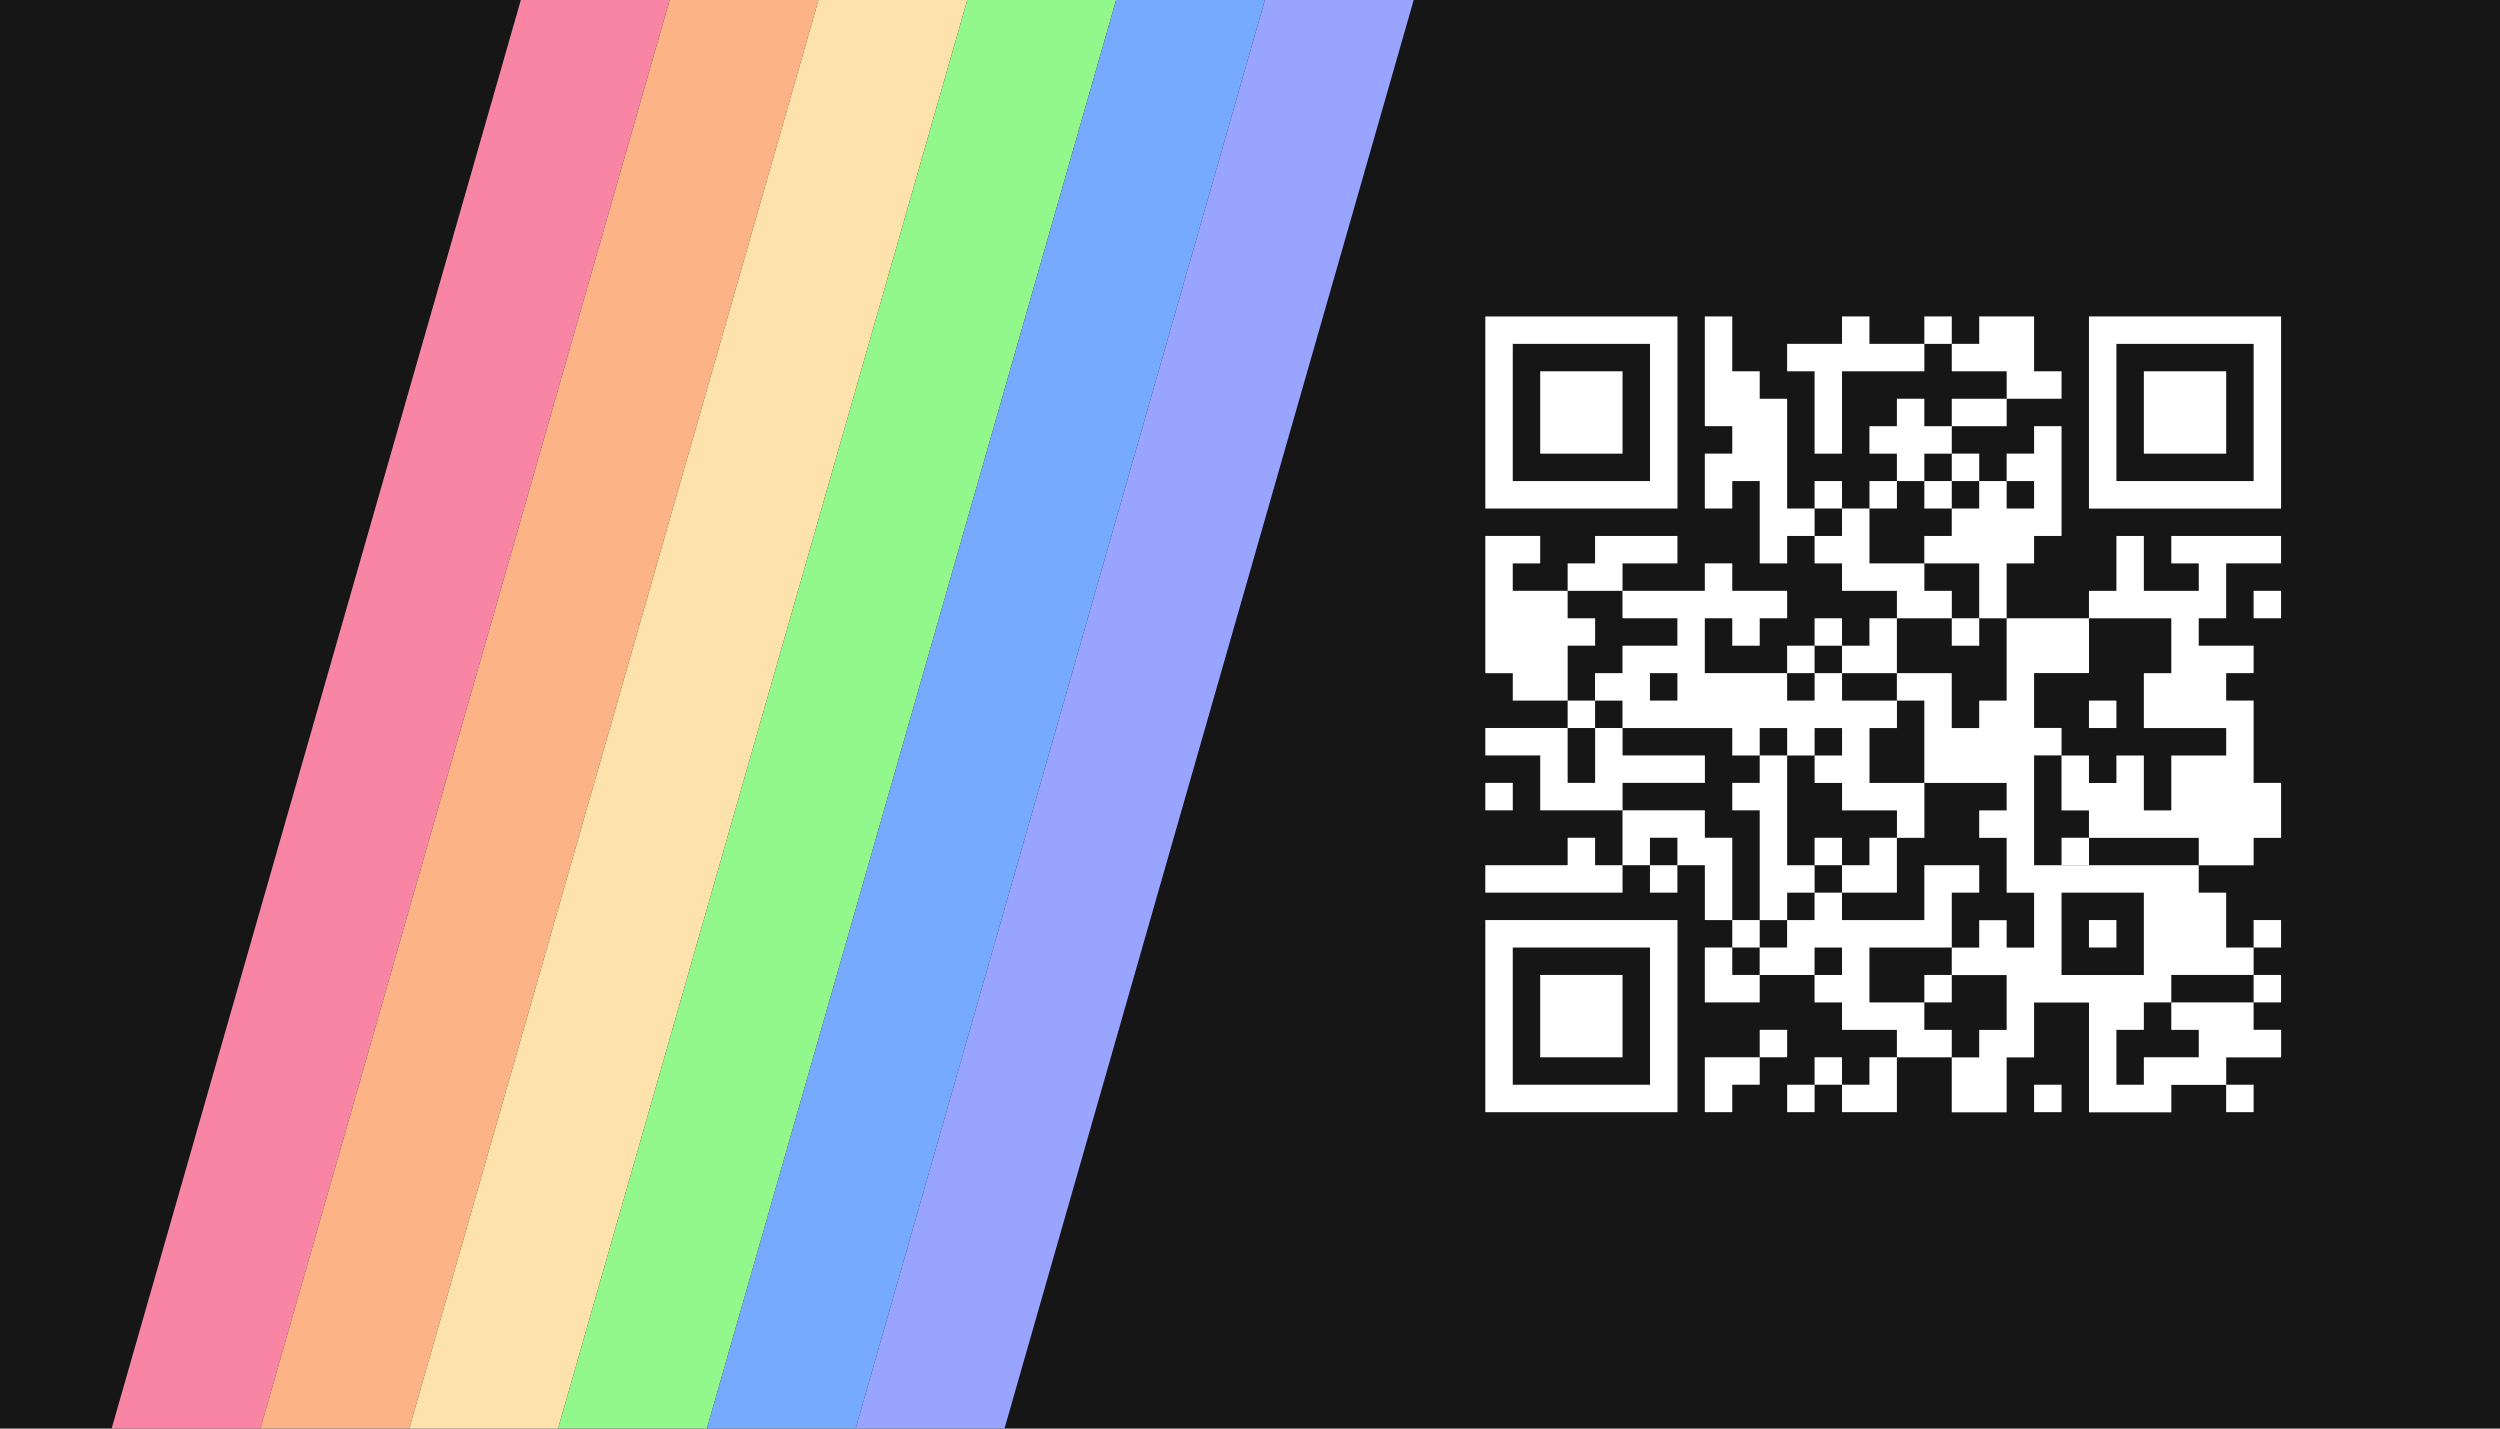
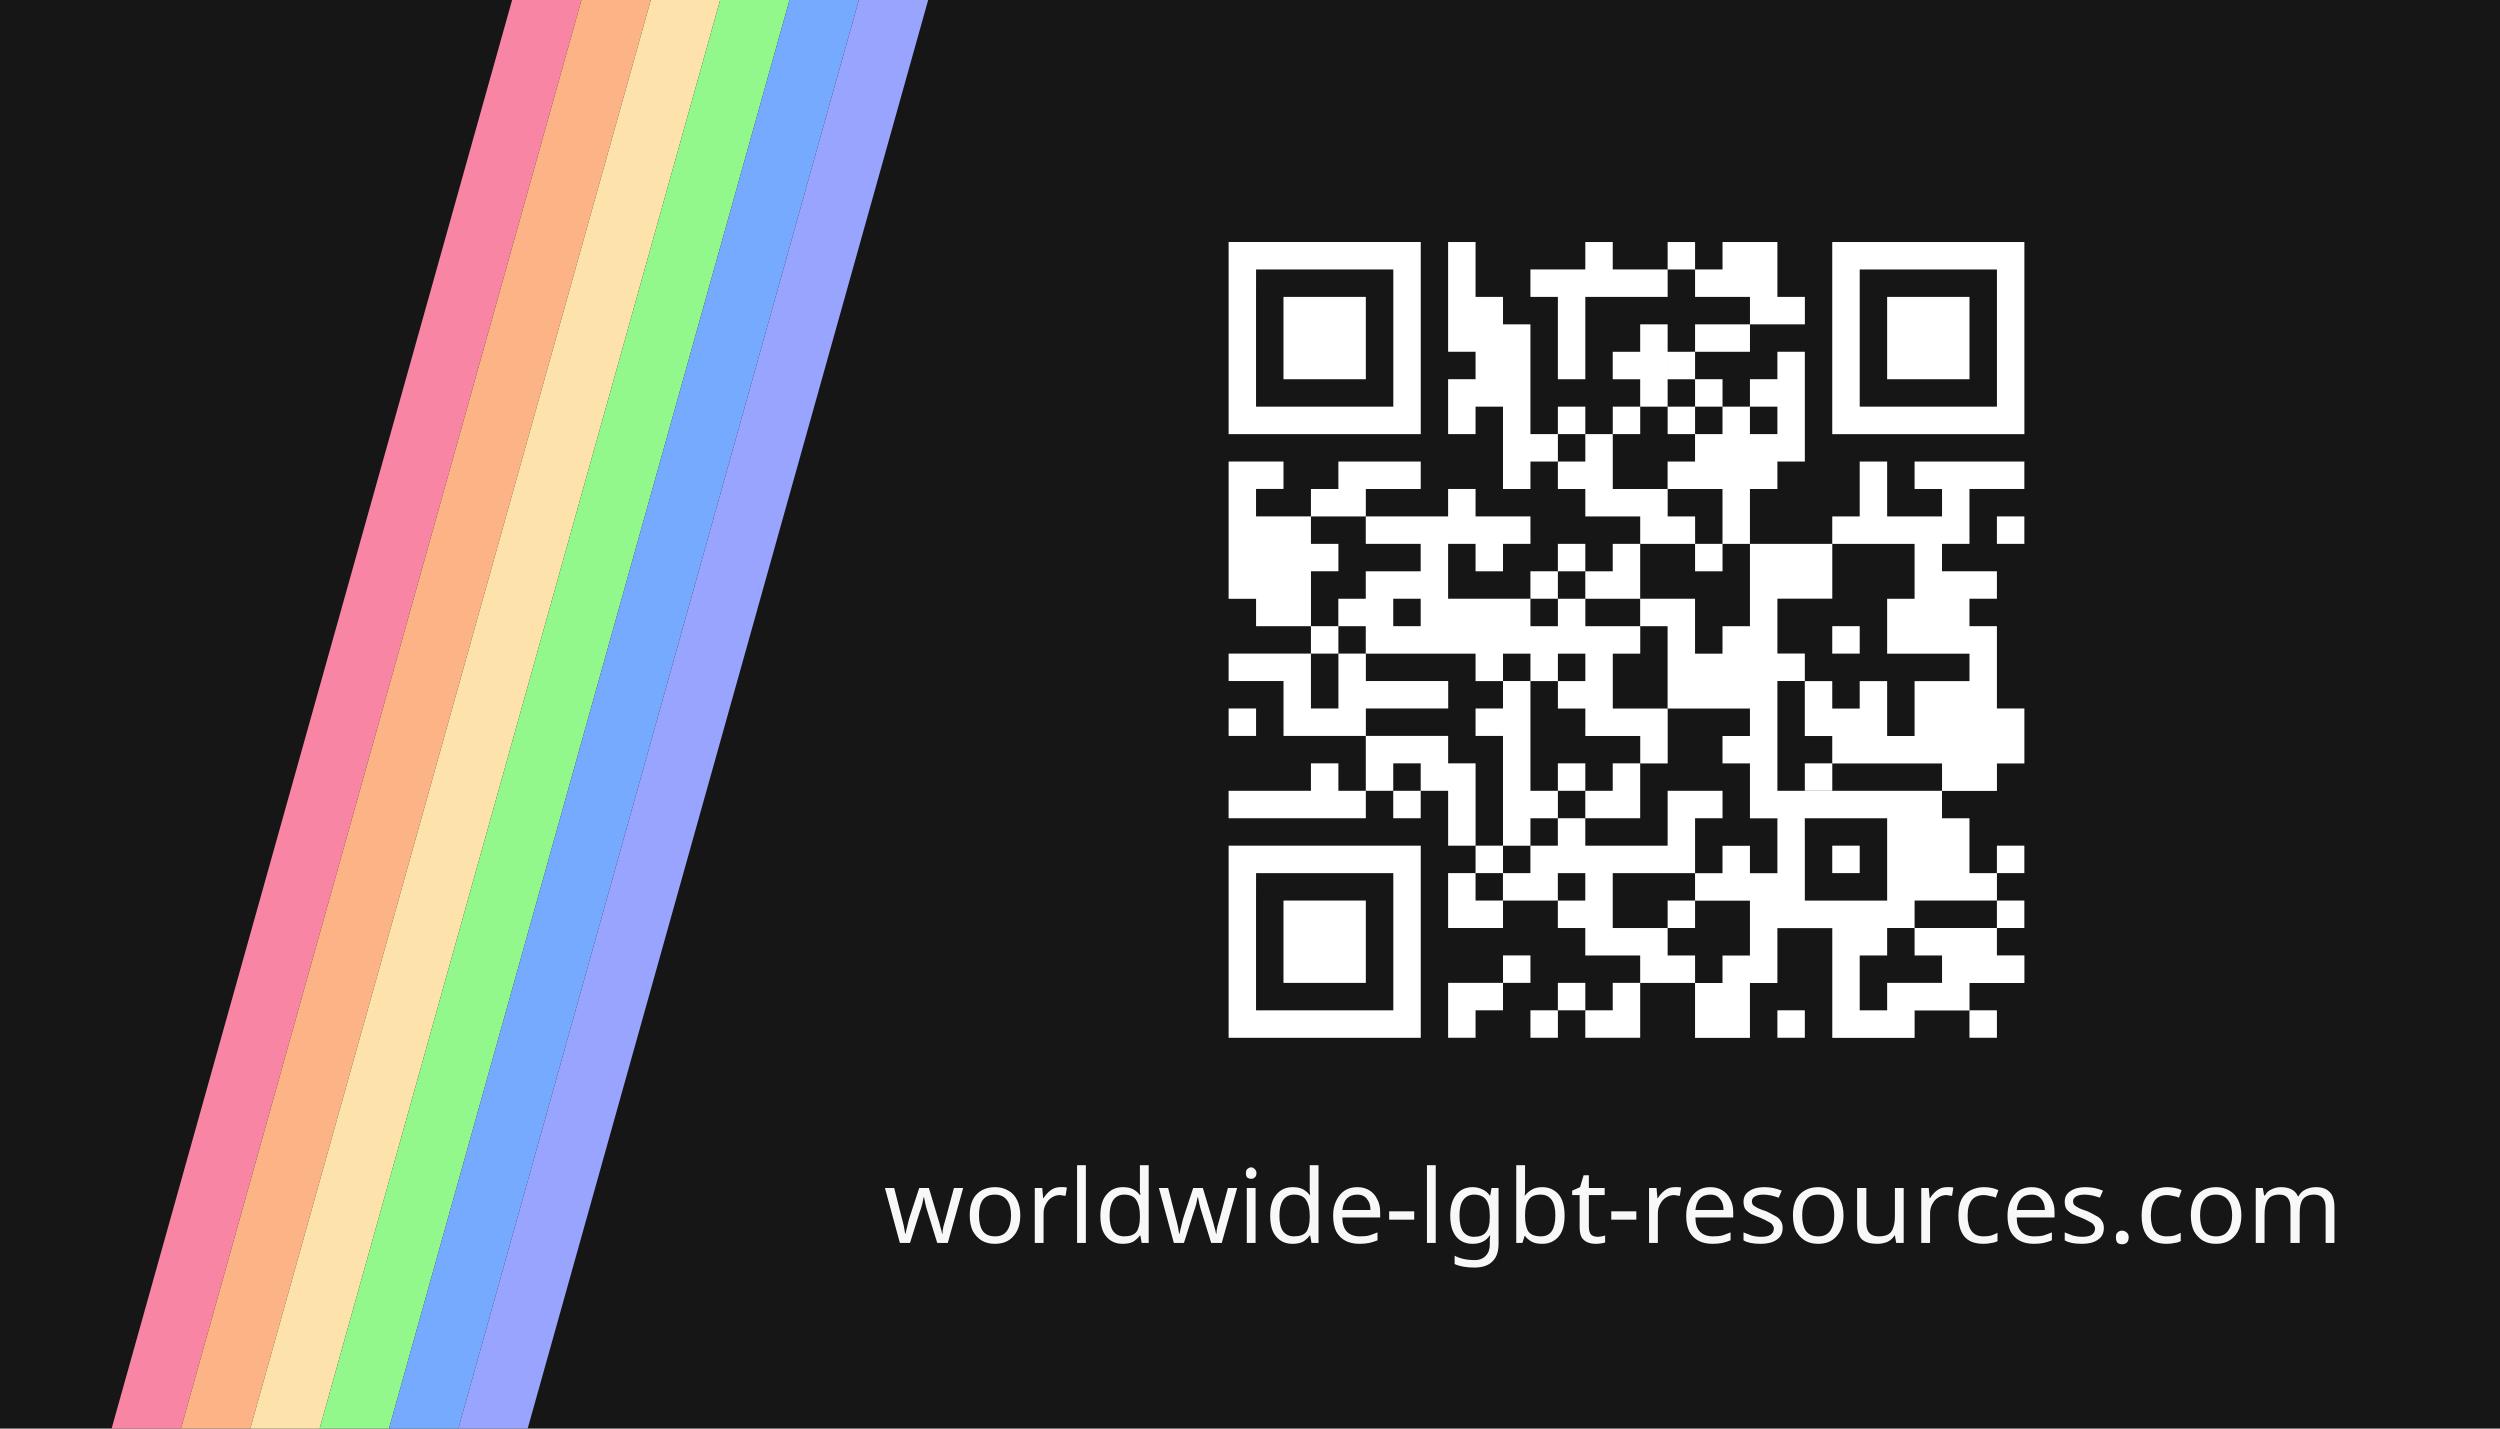
<svg xmlns="http://www.w3.org/2000/svg" width="336" height="192" viewBox="0 0 88.9 50.8" version="1.1" id="svg1" xml:space="preserve">
  <defs id="defs1" />
  <g id="layer1">
    <rect style="fill:#161616;stroke-width:0.265;stroke-linecap:round;stroke-linejoin:round;paint-order:stroke markers fill;fill-opacity:1" id="rect3" width="88.9" height="50.8" x="0" y="0" />
-     <path style="fill:#f985a5;fill-opacity:1;stroke:none;stroke-width:0.265px;stroke-linecap:butt;stroke-linejoin:miter;stroke-opacity:1" d="M 23.812,5.6706054e-7 H 18.521 L 3.969,50.8 h 5.292 z" id="path3" />
-     <path style="fill:#fcb385;fill-opacity:1;stroke:none;stroke-width:0.265px;stroke-linecap:butt;stroke-linejoin:miter;stroke-opacity:1" d="M 29.104,7.0000001e-7 H 23.812 L 9.26,50.8 h 5.292 z" id="path3-1" />
-     <path style="fill:#fde3ab;fill-opacity:1;stroke:none;stroke-width:0.265px;stroke-linecap:butt;stroke-linejoin:miter;stroke-opacity:1" d="M 34.396,8e-7 H 29.104 L 14.552,50.8 h 5.292 z" id="path3-6" />
-     <path style="fill:#93f88c;fill-opacity:1;stroke:none;stroke-width:0.265px;stroke-linecap:butt;stroke-linejoin:miter;stroke-opacity:1" d="M 39.688,1e-6 H 34.396 L 19.844,50.8 h 5.292 z" id="path3-4" />
-     <path style="fill:#75aaff;fill-opacity:1;stroke:none;stroke-width:0.265px;stroke-linecap:butt;stroke-linejoin:miter;stroke-opacity:1" d="M 44.979,1.6370605e-6 H 39.688 L 25.135,50.8 h 5.292 z" id="path3-3" />
-     <path style="fill:#99a4ff;fill-opacity:1;stroke:none;stroke-width:0.265px;stroke-linecap:butt;stroke-linejoin:miter;stroke-opacity:1" d="M 50.271,1.6e-6 H 44.979 L 30.427,50.8 h 5.292 z" id="path3-3-9" />
-     <g id="g51" transform="translate(2.811365,6.656441)">
+     <g id="g51" transform="translate(-6.317097,4.010608)">
      <path d="m 50.007,4.596 v 0.976 0.976 0.976 0.976 0.976 0.976 0.976 h 0.976 0.976 0.976 0.976 0.976 0.976 0.976 V 10.45 9.474 8.498 7.523 6.547 5.571 4.596 H 55.861 54.885 53.91 52.934 51.958 50.982 Z m 0.976,0.976 h 0.976 0.976 0.976 0.976 0.976 V 6.547 7.523 8.498 9.474 10.45 H 54.885 53.91 52.934 51.958 50.982 V 9.474 8.498 7.523 6.547 Z" style="fill:#ffffff;fill-opacity:1;stroke-width:0.202;stroke-linecap:round;stroke-linejoin:round;paint-order:stroke markers fill" id="path8" />
      <path d="m 51.958,6.547 v 0.976 0.976 0.976 h 0.976 0.976 0.976 V 8.498 7.523 6.547 H 53.91 52.934 Z" style="fill:#ffffff;fill-opacity:1;stroke-width:0.202;stroke-linecap:round;stroke-linejoin:round;paint-order:stroke markers fill" id="path9" />
      <path d="M 62.691,4.596 V 5.571 H 61.715 60.739 V 6.547 h 0.976 v 0.976 0.976 0.976 h 0.976 V 8.498 7.523 6.547 h 0.976 0.976 0.976 V 5.571 H 64.642 63.666 V 4.596 Z" style="fill:#ffffff;fill-opacity:1;stroke-width:0.202;stroke-linecap:round;stroke-linejoin:round;paint-order:stroke markers fill" id="path22" />
      <path d="M 67.57,4.596 V 5.571 H 66.594 V 6.547 h 0.976 0.976 v 0.976 h 0.976 0.976 V 6.547 H 69.521 V 5.571 4.596 h -0.976 z" style="fill:#ffffff;fill-opacity:1;stroke-width:0.202;stroke-linecap:round;stroke-linejoin:round;paint-order:stroke markers fill" id="path23" />
      <path d="m 64.642,7.523 v 0.976 h -0.976 v 0.976 h 0.976 v 0.976 h 0.976 V 9.474 h -3.84e-4 V 8.498 h 3.84e-4 V 7.523 Z m 0.976,0.976 v 0.976 h 0.976 V 8.498 Z" style="fill:#ffffff;fill-opacity:1;stroke-width:0.202;stroke-linecap:round;stroke-linejoin:round;paint-order:stroke markers fill" id="path45" />
      <path d="m 66.594,7.523 v 0.976 h 0.976 0.976 V 7.523 h -0.976 z" style="fill:#ffffff;fill-opacity:1;stroke-width:0.202;stroke-linecap:round;stroke-linejoin:round;paint-order:stroke markers fill" id="path46" />
      <path d="m 69.521,8.498 v 0.976 h -0.976 v 0.976 h 0.976 v 0.976 h -0.976 v -0.976 h -0.976 v 0.976 h -0.976 v 0.976 h -0.976 v 0.976 h 0.976 0.976 v 0.976 0.976 h 0.976 v -0.976 -0.976 h 0.976 v -0.976 h 0.976 V 11.426 10.45 9.474 8.498 Z" style="fill:#ffffff;fill-opacity:1;stroke-width:0.202;stroke-linecap:round;stroke-linejoin:round;paint-order:stroke markers fill" id="path49" />
      <path d="m 62.691,11.426 v 0.976 h -0.976 v 0.976 h 0.976 v 0.976 h 0.976 0.976 v 0.976 h 0.976 3.84e-4 0.976 v -0.976 h -0.976 v -0.976 h -0.976 -0.976 v -0.976 -0.976 z" style="fill:#ffffff;fill-opacity:1;stroke-width:0.202;stroke-linecap:round;stroke-linejoin:round;paint-order:stroke markers fill" id="path50" />
      <rect style="fill:#ffffff;fill-opacity:1;stroke-width:0.202;stroke-linecap:round;stroke-linejoin:round;paint-order:stroke markers fill" id="rect1-7-8-28-98-074" width="0.976" height="0.976" x="66.594" y="15.329" />
      <rect style="fill:#ffffff;fill-opacity:1;stroke-width:0.202;stroke-linecap:round;stroke-linejoin:round;paint-order:stroke markers fill" id="rect1-7-8-28-98-07" width="0.976" height="0.976" x="66.594" y="9.474" />
      <rect style="fill:#ffffff;fill-opacity:1;stroke-width:0.202;stroke-linecap:round;stroke-linejoin:round;paint-order:stroke markers fill" id="rect1-7-8-28-98-8" width="0.976" height="0.976" x="65.618" y="10.45" />
      <rect style="fill:#ffffff;fill-opacity:1;stroke-width:0.202;stroke-linecap:round;stroke-linejoin:round;paint-order:stroke markers fill" id="rect1-7-8-28-98-0" width="0.976" height="0.976" x="63.667" y="10.45" />
      <rect style="fill:#ffffff;fill-opacity:1;stroke-width:0.202;stroke-linecap:round;stroke-linejoin:round;paint-order:stroke markers fill" id="rect1-7-8-28-60" width="0.976" height="0.976" x="65.618" y="4.596" />
      <rect style="fill:#ffffff;fill-opacity:1;stroke-width:0.202;stroke-linecap:round;stroke-linejoin:round;paint-order:stroke markers fill" id="rect1-7-8-28-94" width="0.976" height="0.976" x="61.715" y="10.45" />
      <path d="M 57.812,4.596 V 5.571 6.547 7.523 8.498 h 0.976 v 0.976 h -0.976 v 0.976 0.976 h 0.976 v -0.976 h 0.976 v 0.976 0.976 0.976 h 0.976 v -0.976 h 0.976 V 11.426 H 60.739 V 10.45 9.474 8.498 7.523 H 59.764 V 6.547 H 58.788 V 5.571 4.596 Z" style="fill:#ffffff;fill-opacity:1;stroke-width:0.202;stroke-linecap:round;stroke-linejoin:round;paint-order:stroke markers fill" id="path15" />
      <path d="m 50.007,26.061 v 0.976 0.976 0.976 0.976 0.976 0.976 0.976 h 0.976 0.976 0.976 0.976 0.976 0.976 0.976 V 31.916 30.94 29.964 28.989 28.013 27.037 26.061 H 55.861 54.885 53.91 52.934 51.958 50.982 Z m 0.976,0.976 h 0.976 0.976 0.976 0.976 0.976 v 0.976 0.976 0.976 0.976 0.976 H 54.885 53.91 52.934 51.958 50.982 v -0.976 -0.976 -0.976 -0.976 z" style="fill:#ffffff;fill-opacity:1;stroke-width:0.202;stroke-linecap:round;stroke-linejoin:round;paint-order:stroke markers fill" id="path12" />
      <path d="m 51.958,28.013 v 0.976 0.976 0.976 h 0.976 0.976 0.976 V 29.964 28.989 28.013 H 53.91 52.934 Z" style="fill:#ffffff;fill-opacity:1;stroke-width:0.202;stroke-linecap:round;stroke-linejoin:round;paint-order:stroke markers fill" id="path13" />
      <path d="m 71.472,4.596 v 0.976 0.976 0.976 0.976 0.976 0.976 0.976 h 0.976 0.976 0.976 0.976 0.976 0.976 0.976 V 10.45 9.474 8.498 7.523 6.547 5.571 4.596 H 77.327 76.351 75.375 74.4 73.424 72.448 Z m 0.976,0.976 h 0.976 0.976 0.976 0.976 0.976 V 6.547 7.523 8.498 9.474 10.45 H 76.351 75.375 74.4 73.424 72.448 V 9.474 8.498 7.523 6.547 Z" style="fill:#ffffff;fill-opacity:1;stroke-width:0.202;stroke-linecap:round;stroke-linejoin:round;paint-order:stroke markers fill" id="path10" />
      <path d="m 73.424,6.547 v 0.976 0.976 0.976 h 0.976 0.976 0.976 V 8.498 7.523 6.547 h -0.976 -0.976 z" style="fill:#ffffff;fill-opacity:1;stroke-width:0.202;stroke-linecap:round;stroke-linejoin:round;paint-order:stroke markers fill" id="path11" />
      <path d="m 72.448,12.402 v 0.976 0.976 H 71.472 v 0.976 h 0.976 0.976 0.976 v 0.976 0.976 h -0.976 v 0.976 0.976 h 0.976 0.976 0.976 v 0.976 h -0.976 -0.976 v 0.976 0.976 h -0.976 v -0.976 -0.976 h -0.976 v 0.976 H 71.472 v -0.976 h -0.976 v 0.976 0.976 h 0.976 v 0.976 h 0.976 0.976 0.976 0.976 v 0.976 h 0.976 0.976 v -0.976 h 0.976 V 22.158 21.183 H 77.327 V 20.207 19.231 18.256 H 76.351 v -0.976 h 0.976 V 16.304 H 76.351 75.375 V 15.329 H 76.351 v -0.976 -0.976 h 0.976 0.976 V 12.402 H 77.327 76.351 75.375 74.4 v 0.976 h 0.976 v 0.976 h -0.976 -0.976 v -0.976 -0.976 z" style="fill:#ffffff;fill-opacity:1;stroke-width:0.202;stroke-linecap:round;stroke-linejoin:round;paint-order:stroke markers fill" id="path24" />
      <rect style="fill:#ffffff;fill-opacity:1;stroke-width:0.202;stroke-linecap:round;stroke-linejoin:round;paint-order:stroke markers fill" id="rect1-7-8-28-98-40-3" width="0.976" height="0.976" x="70.497" y="23.134" />
      <path d="m 68.545,15.329 v 0.976 0.976 0.976 h -0.976 v 0.976 h -0.976 v -0.976 -0.976 h -0.976 -0.976 v 0.976 h 0.976 v 0.976 0.976 0.976 h 0.976 0.976 0.976 v 0.976 h -0.976 v 0.976 h 0.976 v 0.976 0.976 h 0.976 v 0.976 0.976 h -0.976 v -0.976 h -0.976 v 0.976 h -0.976 v 0.976 h 0.976 0.976 v 0.976 0.976 h -0.976 v 0.976 h -0.976 v 0.976 0.976 h 0.976 0.976 v -0.976 -0.976 h 0.976 v -0.976 -0.976 h 0.976 0.976 v 0.976 0.976 0.976 0.976 h 0.976 0.976 0.976 v -0.976 h 0.976 0.976 v -0.976 h 0.976 0.976 V 29.964 H 77.327 V 28.989 H 76.351 75.375 74.4 v 0.976 h 0.976 v 0.976 h -0.976 -0.976 v 0.976 h -0.976 v -0.976 -0.976 h 0.976 v -0.976 h 0.976 v -0.976 h 0.976 0.976 0.976 V 27.037 H 76.351 V 26.061 25.086 H 75.375 V 24.11 H 74.4 73.424 72.448 71.472 70.497 69.521 v -0.976 -0.976 -0.976 -0.976 h 0.976 v -0.976 h -0.976 v -0.976 -0.976 h 0.976 0.976 V 16.304 15.329 h -0.976 -0.976 z m 1.951,9.757 h 0.976 0.976 0.976 v 0.976 0.976 0.976 H 72.448 71.472 70.497 v -0.976 -0.976 z" style="fill:#ffffff;fill-opacity:1;stroke-width:0.202;stroke-linecap:round;stroke-linejoin:round;paint-order:stroke markers fill" id="path34" />
      <rect style="fill:#ffffff;fill-opacity:1;stroke-width:0.202;stroke-linecap:round;stroke-linejoin:round;paint-order:stroke markers fill" id="rect1-7-8-28-98-703-6-6" width="0.976" height="0.976" x="61.715" y="23.134" />
      <path d="m 57.812,27.037 v 0.976 0.976 h 0.976 0.976 v -0.976 h -0.976 v -0.976 z" style="fill:#ffffff;fill-opacity:1;stroke-width:0.202;stroke-linecap:round;stroke-linejoin:round;paint-order:stroke markers fill" id="path18" />
      <rect style="fill:#ffffff;fill-opacity:1;stroke-width:0.202;stroke-linecap:round;stroke-linejoin:round;paint-order:stroke markers fill" id="rect1-7-8-28-98-74-7-0-6-8-5" width="0.976" height="0.976" x="58.788" y="26.061" />
      <path d="m 63.666,23.134 v 0.976 h -0.976 v 0.976 h 0.976 0.976 v -0.976 -0.976 z" style="fill:#ffffff;fill-opacity:1;stroke-width:0.202;stroke-linecap:round;stroke-linejoin:round;paint-order:stroke markers fill" id="path37" />
      <path d="m 65.618,24.11 v 0.976 0.976 h -0.976 -0.976 -0.976 v -0.976 h -0.976 v 0.976 h -0.976 v 0.976 h -0.976 v 0.976 h 0.976 0.976 v -0.976 h 0.976 v 0.976 h -0.976 v 0.976 h 0.976 v 0.976 h 0.976 0.976 v 0.976 h 0.976 0.976 v -0.976 h -0.976 v -0.976 h -0.976 -0.976 v -0.976 -0.976 h 0.976 0.976 0.976 v -0.976 -0.976 h 0.976 v -0.976 h -0.976 z" style="fill:#ffffff;fill-opacity:1;stroke-width:0.202;stroke-linecap:round;stroke-linejoin:round;paint-order:stroke markers fill" id="path36" />
      <path d="m 63.666,30.94 v 0.976 h -0.976 v 0.976 h 0.976 0.976 v -0.976 -0.976 z" style="fill:#ffffff;fill-opacity:1;stroke-width:0.202;stroke-linecap:round;stroke-linejoin:round;paint-order:stroke markers fill" id="path16" />
      <rect style="fill:#ffffff;fill-opacity:1;stroke-width:0.202;stroke-linecap:round;stroke-linejoin:round;paint-order:stroke markers fill" id="rect1-7-8-28-98-74-7-0-1-3-3" width="0.976" height="0.976" x="61.715" y="30.94" />
      <rect style="fill:#ffffff;fill-opacity:1;stroke-width:0.202;stroke-linecap:round;stroke-linejoin:round;paint-order:stroke markers fill" id="rect1-7-8-28-98-74-7-0-1-3-5" width="0.976" height="0.976" x="60.74" y="31.916" />
      <rect style="fill:#ffffff;fill-opacity:1;stroke-width:0.202;stroke-linecap:round;stroke-linejoin:round;paint-order:stroke markers fill" id="rect1-7-8-28-98-703-6-5-2-0-9" width="0.976" height="0.976" x="77.327" y="26.061" />
      <rect style="fill:#ffffff;fill-opacity:1;stroke-width:0.202;stroke-linecap:round;stroke-linejoin:round;paint-order:stroke markers fill" id="rect1-7-8-28-98-74-7-5-7-3-9-4" width="0.976" height="0.976" x="77.327" y="28.013" />
      <rect style="fill:#ffffff;fill-opacity:1;stroke-width:0.202;stroke-linecap:round;stroke-linejoin:round;paint-order:stroke markers fill" id="rect1-7-8-28-98-74-7-5-7-3-9-0-5" width="0.976" height="0.976" x="76.351" y="31.916" />
      <rect style="fill:#ffffff;fill-opacity:1;stroke-width:0.202;stroke-linecap:round;stroke-linejoin:round;paint-order:stroke markers fill" id="rect1-7-8-28-98-74-7-5-7-5-25-4-3" width="0.976" height="0.976" x="69.521" y="31.916" />
      <rect style="fill:#ffffff;fill-opacity:1;stroke-width:0.202;stroke-linecap:round;stroke-linejoin:round;paint-order:stroke markers fill" id="rect1-7-8-28-98-74-7-5-7-5-25-4-3-6" width="0.976" height="0.976" x="71.472" y="26.061" />
      <rect style="fill:#ffffff;fill-opacity:1;stroke-width:0.202;stroke-linecap:round;stroke-linejoin:round;paint-order:stroke markers fill" id="rect1-7-8-28-98-74-9-2-55-8-6" width="0.976" height="0.976" x="59.764" y="29.964" />
      <path d="m 50.007,19.231 v 0.976 h 0.976 0.976 v 0.976 0.976 h 0.976 0.976 0.976 v -0.976 h 0.976 0.976 0.976 v -0.976 h -0.976 -0.976 -0.976 v -0.976 h -0.976 v 0.976 0.976 H 52.934 v -0.976 -0.976 h -0.976 -0.976 z" style="fill:#ffffff;fill-opacity:1;stroke-width:0.202;stroke-linecap:round;stroke-linejoin:round;paint-order:stroke markers fill" id="path20" />
      <rect style="fill:#ffffff;fill-opacity:1;stroke-width:0.202;stroke-linecap:round;stroke-linejoin:round;paint-order:stroke markers fill" id="rect1-7-8-28-98-703-0-4-1" width="0.976" height="0.976" x="50.007" y="21.183" />
      <rect style="fill:#ffffff;fill-opacity:1;stroke-width:0.202;stroke-linecap:round;stroke-linejoin:round;paint-order:stroke markers fill" id="rect1-7-8-28-98-74-92-7-9" width="0.976" height="0.976" x="52.934" y="18.256" />
      <path d="m 52.934,23.134 v 0.976 h -0.976 -0.976 -0.976 v 0.976 h 0.976 0.976 0.976 0.976 0.976 v -0.976 h -0.976 v -0.976 z" style="fill:#ffffff;fill-opacity:1;stroke-width:0.202;stroke-linecap:round;stroke-linejoin:round;paint-order:stroke markers fill" id="path19" />
      <rect style="fill:#ffffff;fill-opacity:1;stroke-width:0.202;stroke-linecap:round;stroke-linejoin:round;paint-order:stroke markers fill" id="rect1-7-8-28-98-74-92-48-3" width="0.976" height="0.976" x="55.861" y="24.11" />
      <path d="m 54.885,22.158 v 0.976 0.976 h 0.976 v -0.976 h 0.976 v 0.976 h 0.976 v 0.976 0.976 h 0.976 v -0.976 -0.976 -0.976 h -0.976 v -0.976 h -0.976 -0.976 z" style="fill:#ffffff;fill-opacity:1;stroke-width:0.202;stroke-linecap:round;stroke-linejoin:round;paint-order:stroke markers fill" id="path51" />
      <path d="m 59.764,20.207 v 0.976 h -0.976 v 0.976 h 0.976 v 0.976 0.976 0.976 0.976 h 0.976 v -0.976 h 0.976 v -0.976 h -0.976 v -0.976 -0.976 -0.976 -0.976 z" style="fill:#ffffff;fill-opacity:1;stroke-width:0.202;stroke-linecap:round;stroke-linejoin:round;paint-order:stroke markers fill" id="path38" />
      <path d="m 53.91,12.402 v 0.976 H 52.934 v 0.976 h 0.976 0.976 v -0.976 h 0.976 0.976 v -0.976 h -0.976 -0.976 z" style="fill:#ffffff;fill-opacity:1;stroke-width:0.202;stroke-linecap:round;stroke-linejoin:round;paint-order:stroke markers fill" id="path21" />
      <path d="m 57.812,13.377 v 0.976 h -0.976 -0.976 -0.976 v 0.976 h 0.976 0.976 v 0.976 h -0.976 -0.976 v 0.976 h -0.976 v 0.976 h 0.976 v 0.976 h 0.976 0.976 0.976 0.976 v 0.976 h 0.976 v -0.976 h 0.976 v 0.976 h 0.976 v -0.976 h 0.976 v 0.976 h -0.976 v 0.976 h 0.976 v 0.976 h 0.976 0.976 v 0.976 h 0.976 v -0.976 -0.976 h -0.976 -0.976 v -0.976 -0.976 h 0.976 v -0.976 h -0.976 -0.976 v -0.976 h -0.976 v 0.976 H 60.739 V 17.28 H 59.764 58.788 57.812 V 16.304 15.329 h 0.976 v 0.976 h 0.976 v -0.976 h 0.976 v -0.976 h -0.976 -0.976 v -0.976 z m -1.951,3.903 h 0.976 v 0.976 h -0.976 z" style="fill:#ffffff;fill-opacity:1;stroke-width:0.202;stroke-linecap:round;stroke-linejoin:round;paint-order:stroke markers fill" id="path42" />
      <path d="m 63.666,15.329 v 0.976 h -0.976 v 0.976 h 0.976 0.976 V 16.304 15.329 Z" style="fill:#ffffff;fill-opacity:1;stroke-width:0.202;stroke-linecap:round;stroke-linejoin:round;paint-order:stroke markers fill" id="path43" />
      <rect style="fill:#ffffff;fill-opacity:1;stroke-width:0.202;stroke-linecap:round;stroke-linejoin:round;paint-order:stroke markers fill" id="rect1-7-8-28-98-74-92-7-1-6-9-7" width="0.976" height="0.976" x="61.715" y="15.329" />
      <rect style="fill:#ffffff;fill-opacity:1;stroke-width:0.202;stroke-linecap:round;stroke-linejoin:round;paint-order:stroke markers fill" id="rect1-7-8-28-98-74-92-7-1-6-9-37" width="0.976" height="0.976" x="60.739" y="16.304" />
      <path d="m 50.007,12.402 v 0.976 0.976 0.976 0.976 0.976 h 0.976 v 0.976 h 0.976 0.976 V 17.28 16.304 h 0.976 V 15.329 H 52.934 v -0.976 h -0.976 -0.976 v -0.976 h 0.976 v -0.976 h -0.976 z" style="fill:#ffffff;fill-opacity:1;stroke-width:0.202;stroke-linecap:round;stroke-linejoin:round;paint-order:stroke markers fill" id="path14" />
      <rect style="fill:#ffffff;fill-opacity:1;stroke-width:0.202;stroke-linecap:round;stroke-linejoin:round;paint-order:stroke markers fill" id="rect1-7-8-28-98-563" width="0.976" height="0.976" x="71.472" y="18.256" />
      <rect style="fill:#ffffff;fill-opacity:1;stroke-width:0.202;stroke-linecap:round;stroke-linejoin:round;paint-order:stroke markers fill" id="rect1-7-8-28-98-18" width="0.976" height="0.976" x="77.327" y="14.353" />
      <rect style="fill:#ffffff;fill-opacity:1;stroke-width:0.202;stroke-linecap:round;stroke-linejoin:round;paint-order:stroke markers fill" id="rect1-7-8-28-98-74-9-2-55-8-3" width="0.976" height="0.976" x="65.618" y="28.013" />
      <path d="m 57.812,30.94 v 0.976 0.976 h 0.976 v -0.976 h 0.976 v -0.976 h -0.976 z" style="fill:#ffffff;fill-opacity:1;stroke-width:0.202;stroke-linecap:round;stroke-linejoin:round;paint-order:stroke markers fill" id="path17" />
    </g>
+     <text xml:space="preserve" style="font-size:3.64px;line-height:1.25;font-family:Calibri;-inkscape-font-specification:Calibri;fill:#f8f8f8;fill-opacity:1;stroke-width:0.091" x="31.42" y="44.201" id="text3">
+       <tspan id="tspan3" style="font-style:normal;font-variant:normal;font-weight:normal;font-stretch:normal;font-family:'Lucida Sans';-inkscape-font-specification:'Lucida Sans';fill:#f8f8f8;fill-opacity:1;stroke-width:0.091" x="31.42" y="44.201">worldwide-lgbt-resources.com</tspan>
+     </text>
+     <path style="fill:#f985a5;fill-opacity:1;stroke:none;stroke-width:0.181px;stroke-linecap:butt;stroke-linejoin:miter;stroke-opacity:1" d="M 20.677,0 H 18.211 L 3.969,50.8 h 2.466 z" id="path3-5" />
+     <path style="fill:#fcb385;fill-opacity:1;stroke:none;stroke-width:0.181px;stroke-linecap:butt;stroke-linejoin:miter;stroke-opacity:1" d="M 23.143,0 H 20.677 L 6.435,50.8 h 2.466 z" id="path3-1-9" />
+     <path style="fill:#fde3ab;fill-opacity:1;stroke:none;stroke-width:0.181px;stroke-linecap:butt;stroke-linejoin:miter;stroke-opacity:1" d="M 25.609,1e-6 H 23.143 L 8.901,50.8 H 11.366 Z" id="path3-6-2" />
+     <path style="fill:#93f88c;fill-opacity:1;stroke:none;stroke-width:0.181px;stroke-linecap:butt;stroke-linejoin:miter;stroke-opacity:1" d="M 28.075,1e-6 H 25.609 L 11.366,50.8 h 2.466 z" id="path3-4-5" />
+     <path style="fill:#75aaff;fill-opacity:1;stroke:none;stroke-width:0.181px;stroke-linecap:butt;stroke-linejoin:miter;stroke-opacity:1" d="M 30.54,1e-6 H 28.075 L 13.832,50.8 h 2.466 z" id="path3-3-99" />
+     <path style="fill:#99a4ff;fill-opacity:1;stroke:none;stroke-width:0.181px;stroke-linecap:butt;stroke-linejoin:miter;stroke-opacity:1" d="m 33.006,1e-6 h -2.466 l -14.242,50.8 h 2.466 z" id="path3-3-9-0" />
  </g>
</svg>
